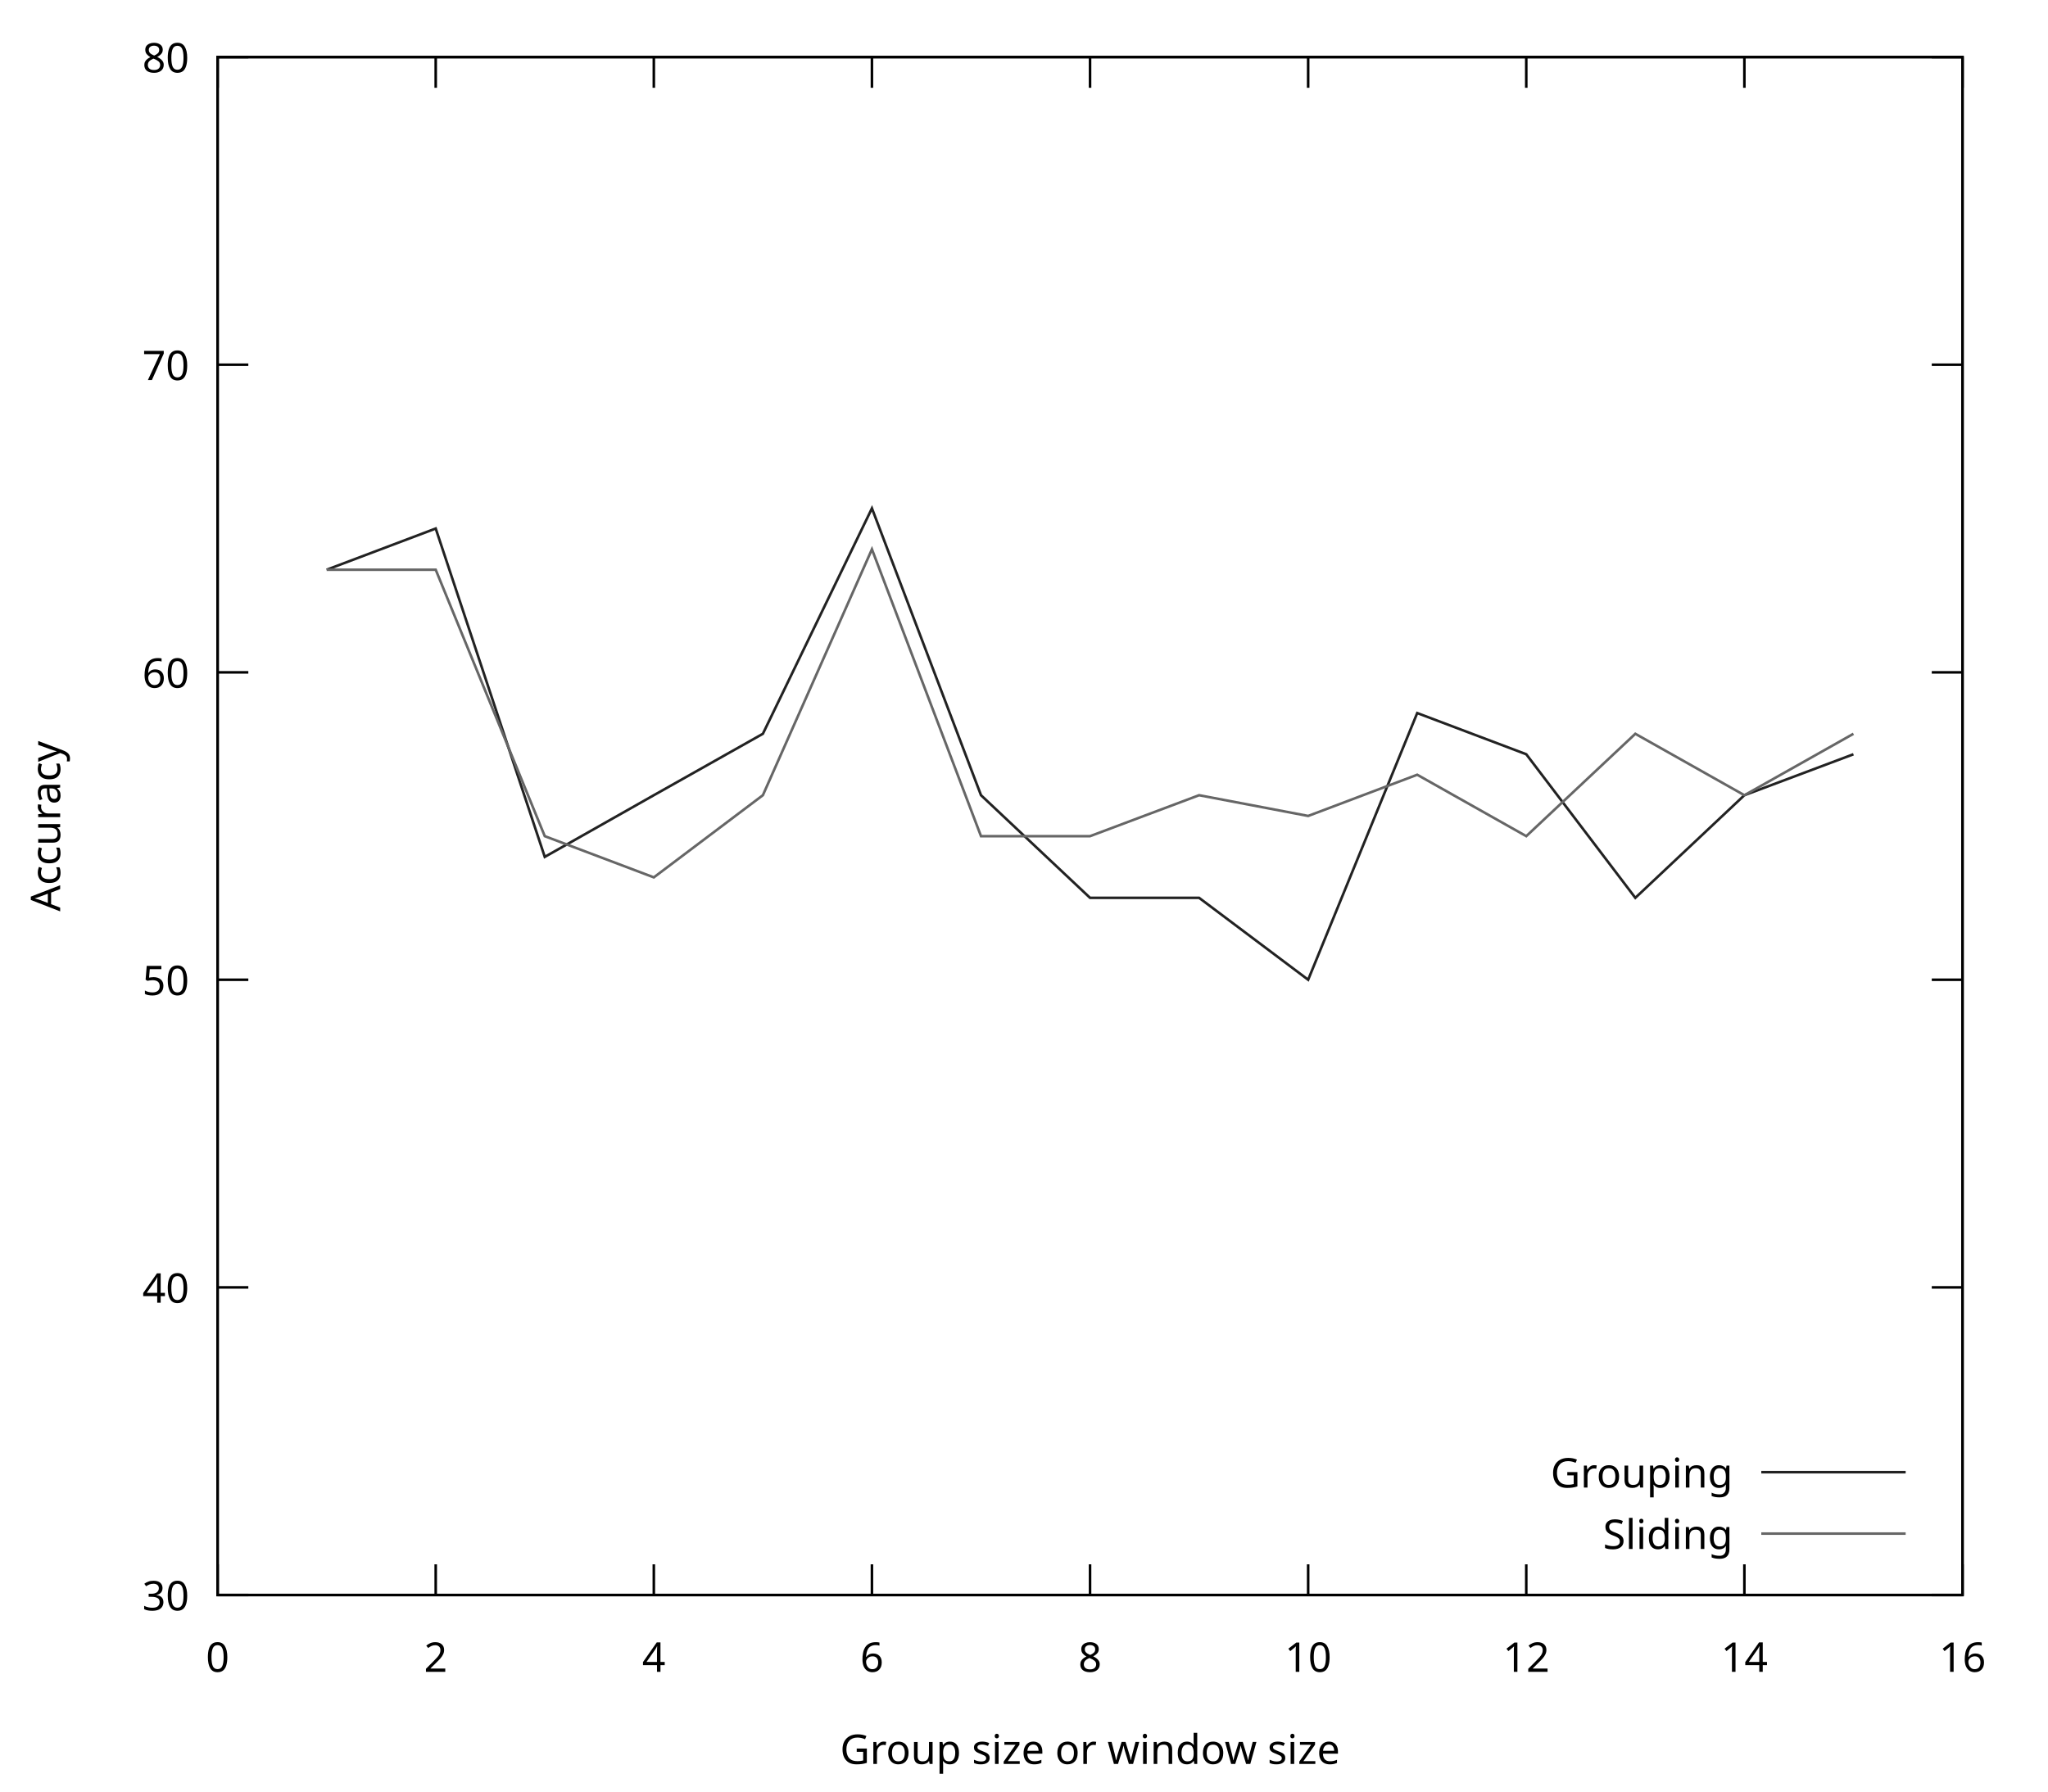
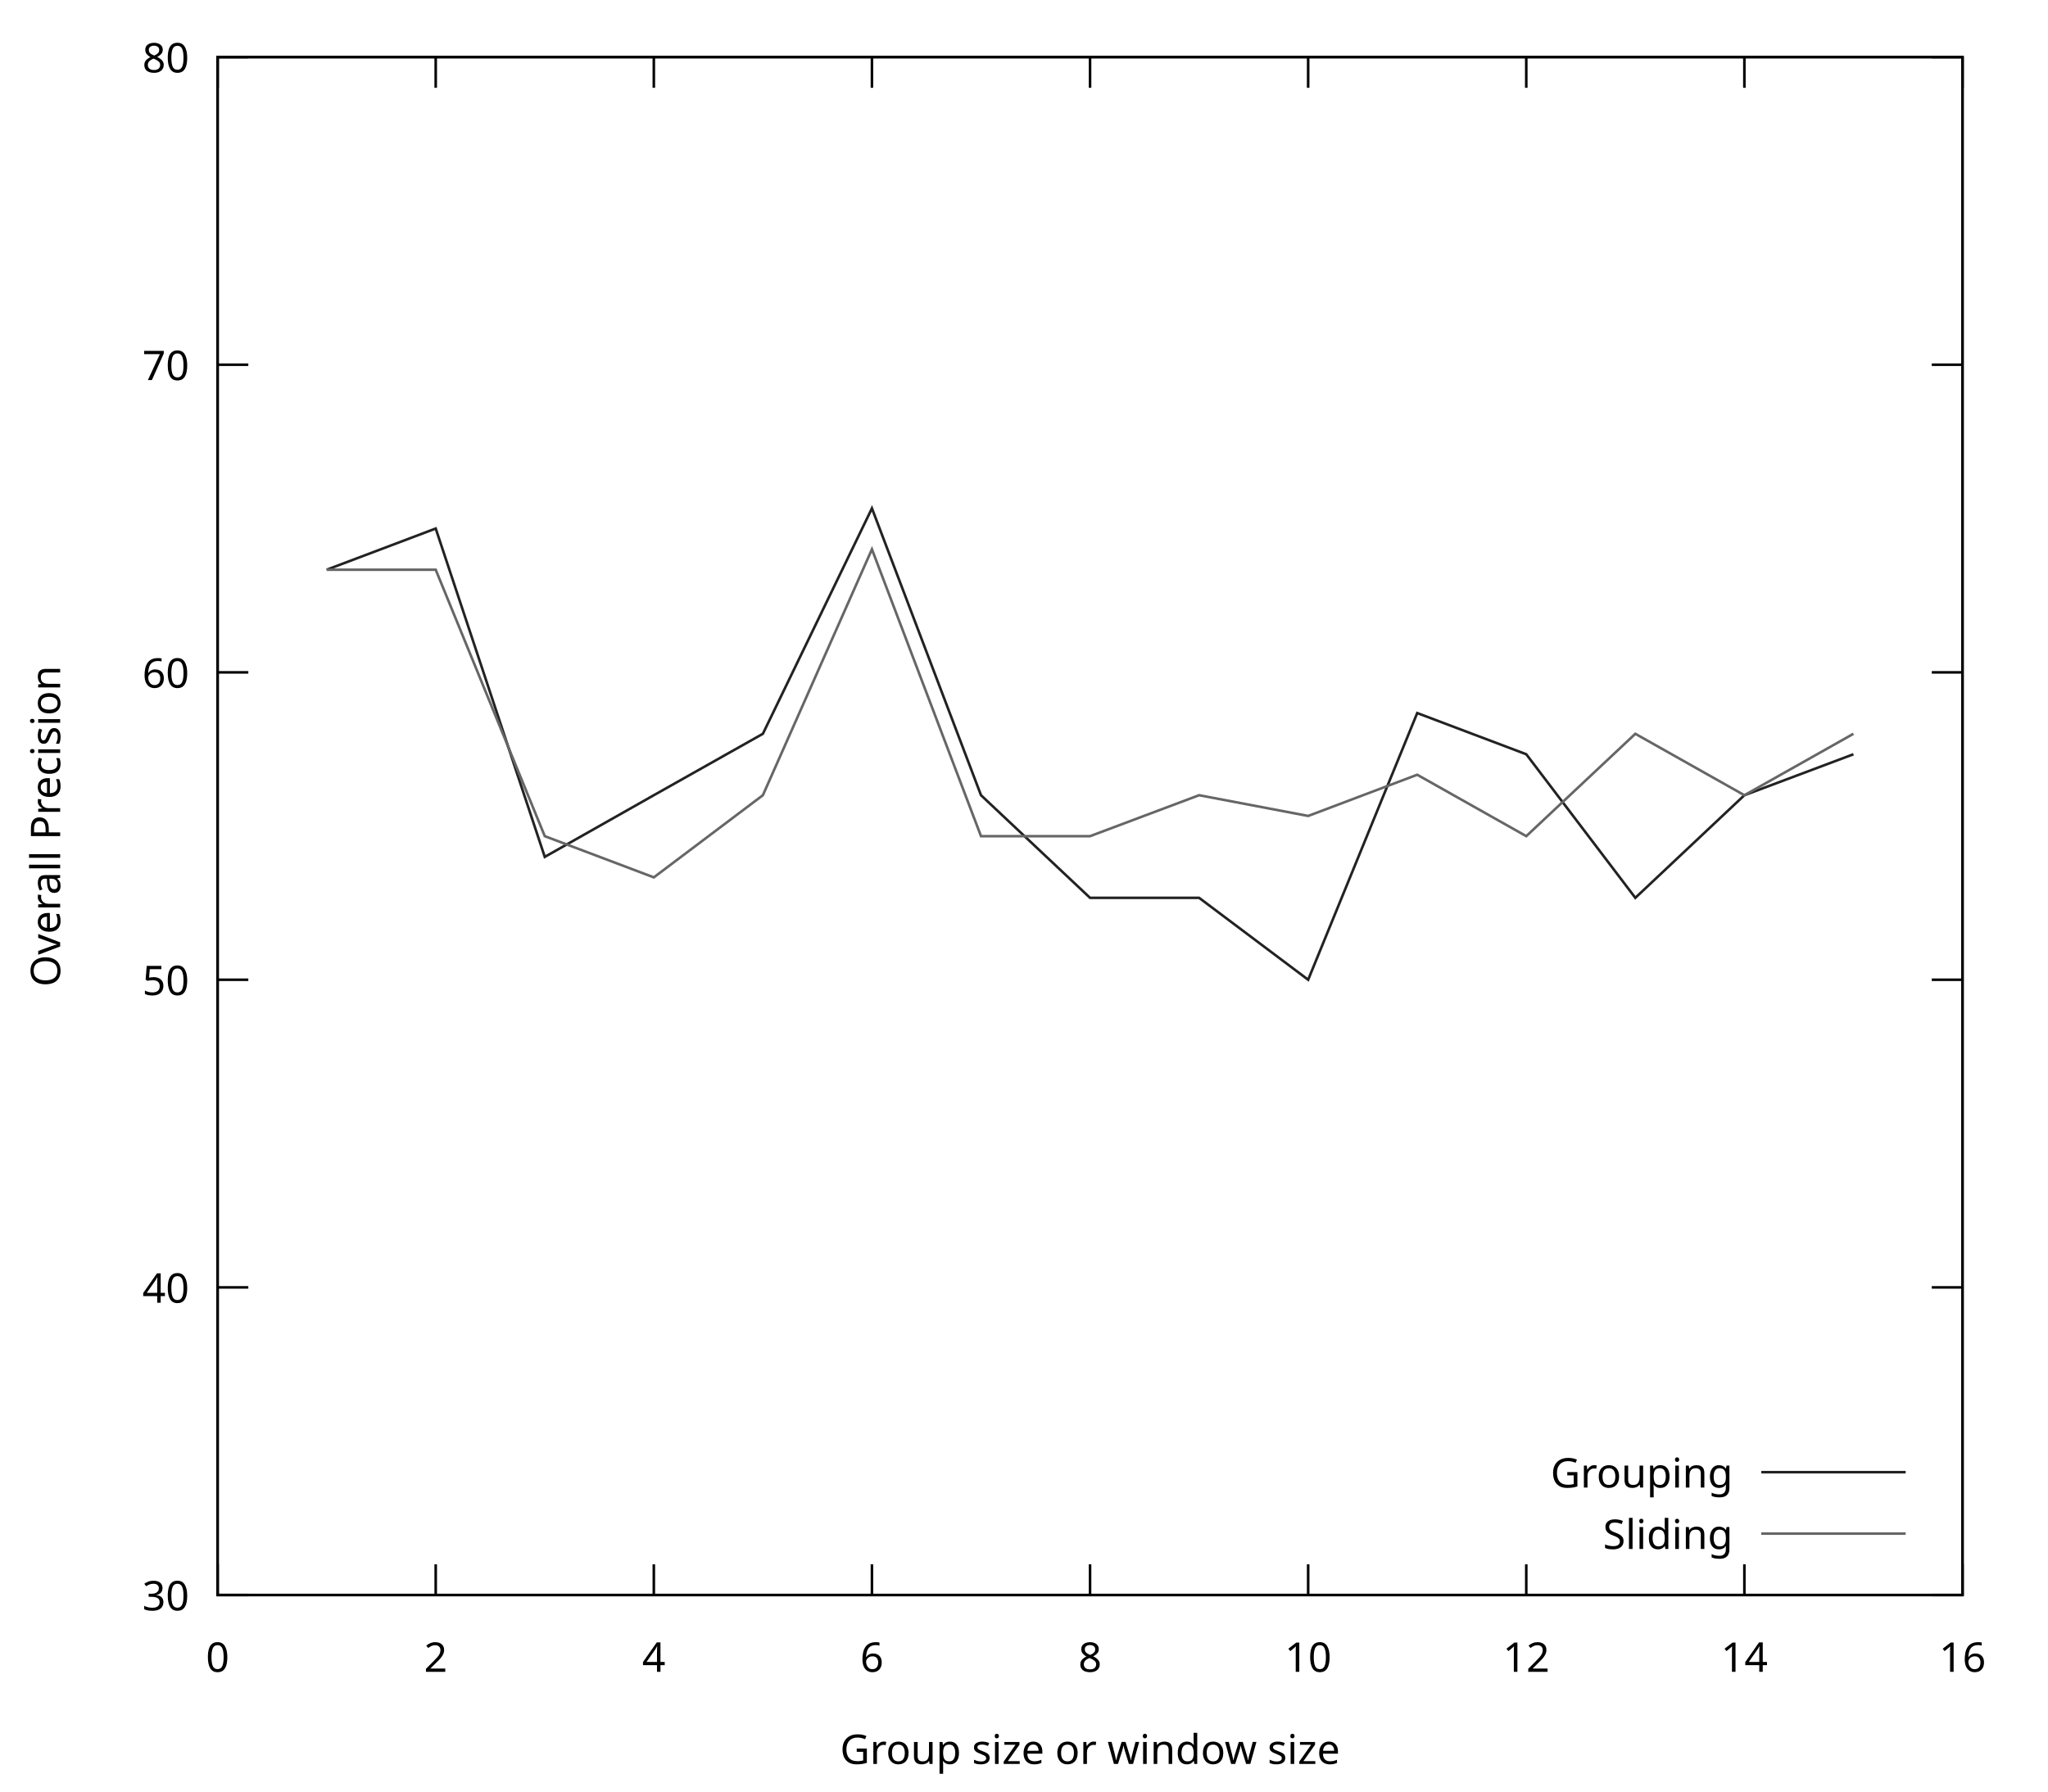
<svg xmlns="http://www.w3.org/2000/svg" xmlns:xlink="http://www.w3.org/1999/xlink" width="800" height="700" viewBox="0 0 800 700">
  <g id="gnuplot_canvas">
    <rect x="0" y="0" width="800" height="700" fill="none" />
    <defs>
      <circle id="gpDot" r="0.5" stroke-width="0.5" />
      <path id="gpPt0" stroke-width="0.167" stroke="currentColor" d="M-1,0 h2 M0,-1 v2" />
      <path id="gpPt1" stroke-width="0.167" stroke="currentColor" d="M-1,-1 L1,1 M1,-1 L-1,1" />
      <path id="gpPt2" stroke-width="0.167" stroke="currentColor" d="M-1,0 L1,0 M0,-1 L0,1 M-1,-1 L1,1 M-1,1 L1,-1" />
      <rect id="gpPt3" stroke-width="0.167" stroke="currentColor" x="-1" y="-1" width="2" height="2" />
      <rect id="gpPt4" stroke-width="0.167" stroke="currentColor" fill="currentColor" x="-1" y="-1" width="2" height="2" />
      <circle id="gpPt5" stroke-width="0.167" stroke="currentColor" cx="0" cy="0" r="1" />
      <use xlink:href="#gpPt5" id="gpPt6" fill="currentColor" stroke="none" />
      <path id="gpPt7" stroke-width="0.167" stroke="currentColor" d="M0,-1.33 L-1.33,0.67 L1.33,0.67 z" />
      <use xlink:href="#gpPt7" id="gpPt8" fill="currentColor" stroke="none" />
      <use xlink:href="#gpPt7" id="gpPt9" stroke="currentColor" transform="rotate(180)" />
      <use xlink:href="#gpPt9" id="gpPt10" fill="currentColor" stroke="none" />
      <use xlink:href="#gpPt3" id="gpPt11" stroke="currentColor" transform="rotate(45)" />
      <use xlink:href="#gpPt11" id="gpPt12" fill="currentColor" stroke="none" />
      <path id="gpPt13" stroke-width="0.167" stroke="currentColor" d="M0,1.330 L1.265,0.411 L0.782,-1.067 L-0.782,-1.076 L-1.265,0.411 z" />
      <use xlink:href="#gpPt13" id="gpPt14" fill="currentColor" stroke="none" />
      <filter id="textbox" filterUnits="objectBoundingBox" x="0" y="0" height="1" width="1">
        <feFlood flood-color="white" flood-opacity="1" result="bgnd" />
        <feComposite in="SourceGraphic" in2="bgnd" operator="atop" />
      </filter>
      <filter id="greybox" filterUnits="objectBoundingBox" x="0" y="0" height="1" width="1">
        <feFlood flood-color="lightgrey" flood-opacity="1" result="grey" />
        <feComposite in="SourceGraphic" in2="grey" operator="atop" />
      </filter>
    </defs>
    <g fill="none" color="white" stroke="currentColor" stroke-width="1.00" stroke-linecap="butt" stroke-linejoin="miter">
</g>
    <g fill="none" color="black" stroke="currentColor" stroke-width="1.00" stroke-linecap="butt" stroke-linejoin="miter">
      <path stroke="black" d="M85.0,623.2 L97.0,623.2 M766.6,623.2 L754.6,623.2  " />
      <g transform="translate(73.9,629.2)" stroke="none" fill="black" font-family="Verdana" font-size="16.00" text-anchor="end">
        <text>
          <tspan font-family="Verdana"> 30</tspan>
        </text>
      </g>
    </g>
    <g fill="none" color="black" stroke="currentColor" stroke-width="1.00" stroke-linecap="butt" stroke-linejoin="miter">
      <path stroke="black" d="M85.0,503.0 L97.0,503.0 M766.6,503.0 L754.6,503.0  " />
      <g transform="translate(73.9,509.0)" stroke="none" fill="black" font-family="Verdana" font-size="16.00" text-anchor="end">
        <text>
          <tspan font-family="Verdana"> 40</tspan>
        </text>
      </g>
    </g>
    <g fill="none" color="black" stroke="currentColor" stroke-width="1.00" stroke-linecap="butt" stroke-linejoin="miter">
      <path stroke="black" d="M85.0,382.8 L97.0,382.8 M766.6,382.8 L754.6,382.8  " />
      <g transform="translate(73.9,388.8)" stroke="none" fill="black" font-family="Verdana" font-size="16.00" text-anchor="end">
        <text>
          <tspan font-family="Verdana"> 50</tspan>
        </text>
      </g>
    </g>
    <g fill="none" color="black" stroke="currentColor" stroke-width="1.00" stroke-linecap="butt" stroke-linejoin="miter">
      <path stroke="black" d="M85.0,262.7 L97.0,262.7 M766.6,262.7 L754.6,262.7  " />
      <g transform="translate(73.9,268.7)" stroke="none" fill="black" font-family="Verdana" font-size="16.00" text-anchor="end">
        <text>
          <tspan font-family="Verdana"> 60</tspan>
        </text>
      </g>
    </g>
    <g fill="none" color="black" stroke="currentColor" stroke-width="1.00" stroke-linecap="butt" stroke-linejoin="miter">
      <path stroke="black" d="M85.0,142.5 L97.0,142.5 M766.6,142.5 L754.6,142.5  " />
      <g transform="translate(73.9,148.5)" stroke="none" fill="black" font-family="Verdana" font-size="16.00" text-anchor="end">
        <text>
          <tspan font-family="Verdana"> 70</tspan>
        </text>
      </g>
    </g>
    <g fill="none" color="black" stroke="currentColor" stroke-width="1.00" stroke-linecap="butt" stroke-linejoin="miter">
      <path stroke="black" d="M85.0,22.3 L97.0,22.3 M766.6,22.3 L754.6,22.3  " />
      <g transform="translate(73.9,28.3)" stroke="none" fill="black" font-family="Verdana" font-size="16.00" text-anchor="end">
        <text>
          <tspan font-family="Verdana"> 80</tspan>
        </text>
      </g>
    </g>
    <g fill="none" color="black" stroke="currentColor" stroke-width="1.00" stroke-linecap="butt" stroke-linejoin="miter">
      <path stroke="black" d="M85.0,623.2 L85.0,611.2 M85.0,22.3 L85.0,34.3  " />
      <g transform="translate(85.0,653.2)" stroke="none" fill="black" font-family="Verdana" font-size="16.00" text-anchor="middle">
        <text>
          <tspan font-family="Verdana"> 0</tspan>
        </text>
      </g>
    </g>
    <g fill="none" color="black" stroke="currentColor" stroke-width="1.00" stroke-linecap="butt" stroke-linejoin="miter">
      <path stroke="black" d="M170.2,623.2 L170.2,611.2 M170.2,22.3 L170.2,34.3  " />
      <g transform="translate(170.2,653.2)" stroke="none" fill="black" font-family="Verdana" font-size="16.00" text-anchor="middle">
        <text>
          <tspan font-family="Verdana"> 2</tspan>
        </text>
      </g>
    </g>
    <g fill="none" color="black" stroke="currentColor" stroke-width="1.00" stroke-linecap="butt" stroke-linejoin="miter">
      <path stroke="black" d="M255.4,623.2 L255.4,611.2 M255.4,22.3 L255.4,34.3  " />
      <g transform="translate(255.4,653.2)" stroke="none" fill="black" font-family="Verdana" font-size="16.00" text-anchor="middle">
        <text>
          <tspan font-family="Verdana"> 4</tspan>
        </text>
      </g>
    </g>
    <g fill="none" color="black" stroke="currentColor" stroke-width="1.00" stroke-linecap="butt" stroke-linejoin="miter">
      <path stroke="black" d="M340.6,623.2 L340.6,611.2 M340.6,22.3 L340.6,34.3  " />
      <g transform="translate(340.6,653.2)" stroke="none" fill="black" font-family="Verdana" font-size="16.00" text-anchor="middle">
        <text>
          <tspan font-family="Verdana"> 6</tspan>
        </text>
      </g>
    </g>
    <g fill="none" color="black" stroke="currentColor" stroke-width="1.00" stroke-linecap="butt" stroke-linejoin="miter">
      <path stroke="black" d="M425.8,623.2 L425.8,611.2 M425.8,22.3 L425.8,34.3  " />
      <g transform="translate(425.8,653.2)" stroke="none" fill="black" font-family="Verdana" font-size="16.00" text-anchor="middle">
        <text>
          <tspan font-family="Verdana"> 8</tspan>
        </text>
      </g>
    </g>
    <g fill="none" color="black" stroke="currentColor" stroke-width="1.00" stroke-linecap="butt" stroke-linejoin="miter">
      <path stroke="black" d="M511.0,623.2 L511.0,611.2 M511.0,22.3 L511.0,34.3  " />
      <g transform="translate(511.0,653.2)" stroke="none" fill="black" font-family="Verdana" font-size="16.00" text-anchor="middle">
        <text>
          <tspan font-family="Verdana"> 10</tspan>
        </text>
      </g>
    </g>
    <g fill="none" color="black" stroke="currentColor" stroke-width="1.00" stroke-linecap="butt" stroke-linejoin="miter">
      <path stroke="black" d="M596.2,623.2 L596.2,611.2 M596.2,22.3 L596.2,34.3  " />
      <g transform="translate(596.2,653.2)" stroke="none" fill="black" font-family="Verdana" font-size="16.00" text-anchor="middle">
        <text>
          <tspan font-family="Verdana"> 12</tspan>
        </text>
      </g>
    </g>
    <g fill="none" color="black" stroke="currentColor" stroke-width="1.00" stroke-linecap="butt" stroke-linejoin="miter">
      <path stroke="black" d="M681.4,623.2 L681.4,611.2 M681.4,22.3 L681.4,34.3  " />
      <g transform="translate(681.4,653.2)" stroke="none" fill="black" font-family="Verdana" font-size="16.00" text-anchor="middle">
        <text>
          <tspan font-family="Verdana"> 14</tspan>
        </text>
      </g>
    </g>
    <g fill="none" color="black" stroke="currentColor" stroke-width="1.00" stroke-linecap="butt" stroke-linejoin="miter">
      <path stroke="black" d="M766.6,623.2 L766.6,611.2 M766.6,22.3 L766.6,34.3  " />
      <g transform="translate(766.6,653.2)" stroke="none" fill="black" font-family="Verdana" font-size="16.00" text-anchor="middle">
        <text>
          <tspan font-family="Verdana"> 16</tspan>
        </text>
      </g>
    </g>
    <g fill="none" color="black" stroke="currentColor" stroke-width="1.00" stroke-linecap="butt" stroke-linejoin="miter">
</g>
    <g fill="none" color="black" stroke="currentColor" stroke-width="1.00" stroke-linecap="butt" stroke-linejoin="miter">
      <path stroke="black" d="M85.0,22.3 L85.0,623.2 L766.6,623.2 L766.6,22.3 L85.0,22.3 Z  " />
    </g>
    <g fill="none" color="black" stroke="currentColor" stroke-width="1.00" stroke-linecap="butt" stroke-linejoin="miter">
      <g transform="translate(23.5,322.8) rotate(270)" stroke="none" fill="black" font-family="Verdana" font-size="16.00" text-anchor="middle">
        <text>
-           <tspan font-family="Verdana">Accuracy</tspan>
+           <tspan font-family="Verdana">Overall Precision</tspan>
        </text>
      </g>
    </g>
    <g fill="none" color="black" stroke="currentColor" stroke-width="1.00" stroke-linecap="butt" stroke-linejoin="miter">
      <g transform="translate(425.8,689.2)" stroke="none" fill="black" font-family="Verdana" font-size="16.00" text-anchor="middle">
        <text>
          <tspan font-family="Verdana">Group size or window size</tspan>
        </text>
      </g>
    </g>
    <g fill="none" color="black" stroke="currentColor" stroke-width="1.00" stroke-linecap="butt" stroke-linejoin="miter">
</g>
    <g id="gnuplot_plot_1">
      <g fill="none" color="black" stroke="currentColor" stroke-width="1.00" stroke-linecap="butt" stroke-linejoin="miter">
        <g transform="translate(676.9,581.2)" stroke="none" fill="black" font-family="Verdana" font-size="16.00" text-anchor="end">
          <text>
            <tspan font-family="Verdana">Grouping</tspan>
          </text>
        </g>
      </g>
      <g fill="none" color="black" stroke="currentColor" stroke-width="1.00" stroke-linecap="butt" stroke-linejoin="miter">
        <path stroke="rgb( 34,  34,  34)" d="M688.0,575.2 L744.4,575.2 M127.6,222.6 L170.2,206.5 L212.8,334.8 L255.4,310.7 L298.0,286.7 L340.6,198.6   L383.2,310.7 L425.8,350.8 L468.4,350.8 L511.0,382.8 L553.6,278.6 L596.2,294.7 L638.8,350.8 L681.4,310.7   L724.0,294.7  " />
      </g>
    </g>
    <g id="gnuplot_plot_2">
      <g fill="none" color="black" stroke="currentColor" stroke-width="1.00" stroke-linecap="butt" stroke-linejoin="miter">
        <g transform="translate(676.9,605.2)" stroke="none" fill="black" font-family="Verdana" font-size="16.00" text-anchor="end">
          <text>
            <tspan font-family="Verdana">Sliding</tspan>
          </text>
        </g>
      </g>
      <g fill="none" color="black" stroke="currentColor" stroke-width="1.00" stroke-linecap="butt" stroke-linejoin="miter">
        <path stroke="rgb(102, 102, 102)" d="M688.0,599.2 L744.4,599.2 M127.6,222.6 L170.2,222.6 L212.8,326.7 L255.4,342.8 L298.0,310.7 L340.6,214.6   L383.2,326.7 L425.8,326.7 L468.4,310.7 L511.0,318.8 L553.6,302.7 L596.2,326.7 L638.8,286.7 L681.4,310.7   L724.0,286.7  " />
      </g>
    </g>
    <g fill="none" color="white" stroke="rgb(102, 102, 102)" stroke-width="2.00" stroke-linecap="butt" stroke-linejoin="miter">
</g>
    <g fill="none" color="black" stroke="currentColor" stroke-width="2.00" stroke-linecap="butt" stroke-linejoin="miter">
</g>
    <g fill="none" color="black" stroke="black" stroke-width="1.00" stroke-linecap="butt" stroke-linejoin="miter">
</g>
    <g fill="none" color="black" stroke="currentColor" stroke-width="1.00" stroke-linecap="butt" stroke-linejoin="miter">
      <path stroke="black" d="M85.0,22.3 L85.0,623.2 L766.6,623.2 L766.6,22.3 L85.0,22.3 Z  " />
    </g>
    <g fill="none" color="black" stroke="currentColor" stroke-width="1.00" stroke-linecap="butt" stroke-linejoin="miter">
</g>
  </g>
</svg>
